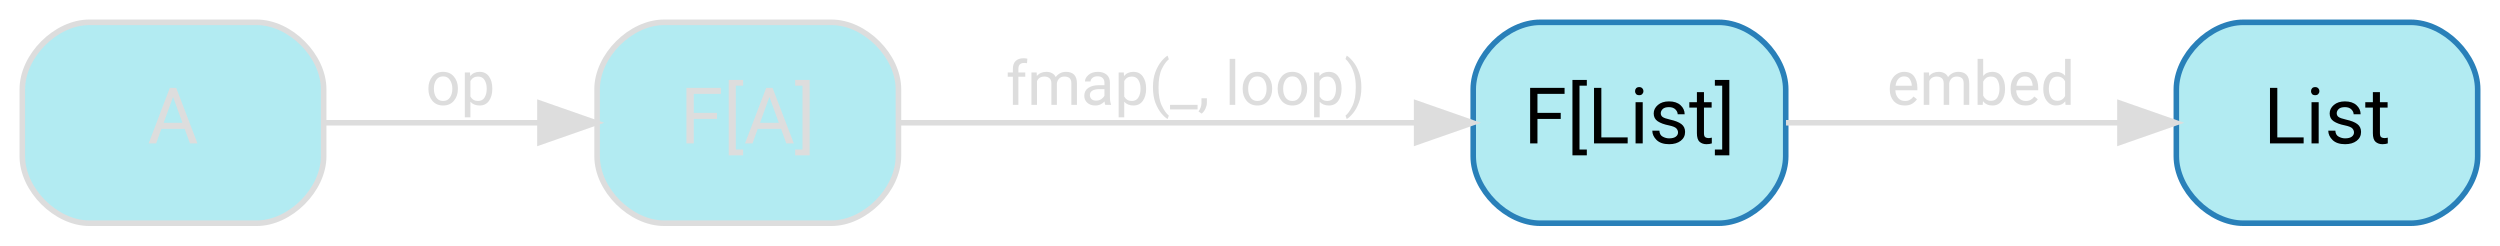
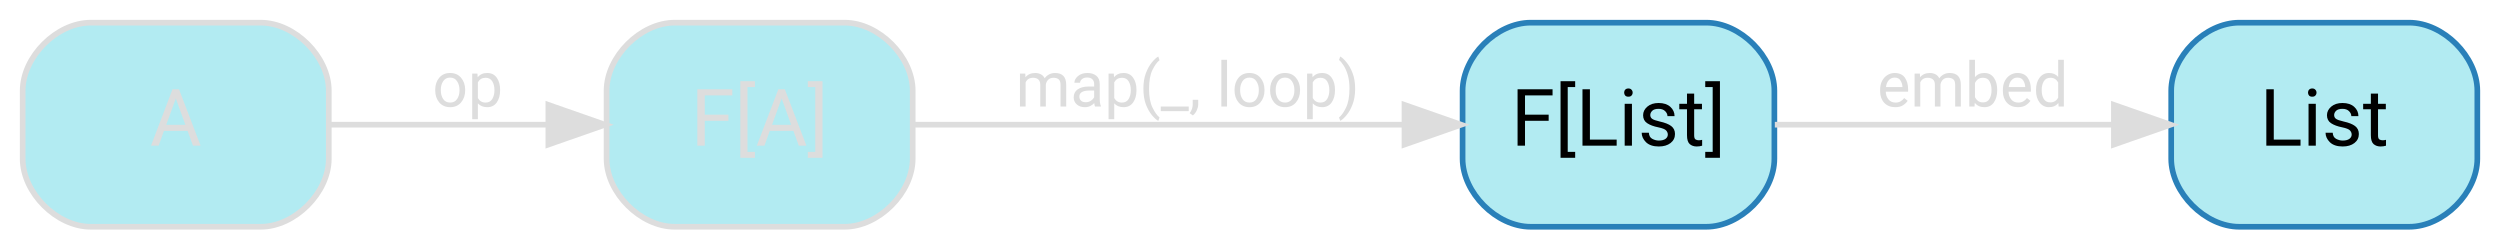
- <svg xmlns="http://www.w3.org/2000/svg" width="448pt" height="44pt" viewBox="0.00 0.00 448.00 44.00">
+ <svg xmlns="http://www.w3.org/2000/svg" width="441pt" height="44pt" viewBox="0.00 0.00 441.00 44.00">
  <g id="graph0" class="graph" transform="scale(1 1) rotate(0) translate(4 40)">
    <g id="node1" class="node">
      <path fill="#b2ebf2" stroke="#dddddd" d="M145,-36C145,-36 115,-36 115,-36 109,-36 103,-30 103,-24 103,-24 103,-12 103,-12 103,-6 109,0 115,0 115,0 145,0 145,0 151,0 157,-6 157,-12 157,-12 157,-24 157,-24 157,-30 151,-36 145,-36" />
      <text text-anchor="middle" x="130" y="-14.3" font-family="Segoe UI,Roboto,Helvetica,Arial,sans-serif" font-size="14.00" fill="#dddddd">F[A]</text>
    </g>
    <g id="node2" class="node">
-       <path fill="#b2ebf2" stroke="#2980b9" d="M304,-36C304,-36 272,-36 272,-36 266,-36 260,-30 260,-24 260,-24 260,-12 260,-12 260,-6 266,0 272,0 272,0 304,0 304,0 310,0 316,-6 316,-12 316,-12 316,-24 316,-24 316,-30 310,-36 304,-36" />
-       <text text-anchor="middle" x="288" y="-14.3" font-family="Segoe UI,Roboto,Helvetica,Arial,sans-serif" font-size="14.00" fill="#000000">F[List]</text>
+       <path fill="#b2ebf2" stroke="#2980b9" d="M297,-36C297,-36 266,-36 266,-36 260,-36 254,-30 254,-24 254,-24 254,-12 254,-12 254,-6 260,0 266,0 266,0 297,0 297,0 303,0 309,-6 309,-12 309,-12 309,-24 309,-24 309,-30 303,-36 297,-36" />
+       <text text-anchor="middle" x="281.5" y="-14.3" font-family="Segoe UI,Roboto,Helvetica,Arial,sans-serif" font-size="14.00" fill="#000000">F[List]</text>
    </g>
    <g id="edge2" class="edge">
-       <path fill="none" stroke="#dddddd" d="M157.161,-18C182.7,-18 221.18,-18 249.806,-18" />
-       <polygon fill="#dddddd" stroke="#dddddd" points="249.864,-21.5 259.865,-18 249.864,-14.5 249.864,-21.5" />
-       <text text-anchor="middle" x="208.5" y="-21.2" font-family="Segoe UI,Roboto,Helvetica,Arial,sans-serif" font-size="11.00" fill="#dddddd">fmap(_, loop)</text>
+       <path fill="none" stroke="#dddddd" d="M157.04,-18C180.97,-18 216.69,-18 243.57,-18" />
+       <polygon fill="#dddddd" stroke="#dddddd" points="243.75,-21.5 253.75,-18 243.75,-14.5 243.75,-21.5" />
+       <text text-anchor="middle" x="205.5" y="-21.2" font-family="Segoe UI,Roboto,Helvetica,Arial,sans-serif" font-size="11.00" fill="#dddddd">map(_, loop)</text>
    </g>
    <g id="node3" class="node">
-       <path fill="#b2ebf2" stroke="#2980b9" d="M428,-36C428,-36 398,-36 398,-36 392,-36 386,-30 386,-24 386,-24 386,-12 386,-12 386,-6 392,0 398,0 398,0 428,0 428,0 434,0 440,-6 440,-12 440,-12 440,-24 440,-24 440,-30 434,-36 428,-36" />
-       <text text-anchor="middle" x="413" y="-14.3" font-family="Segoe UI,Roboto,Helvetica,Arial,sans-serif" font-size="14.00" fill="#000000">List</text>
+       <path fill="#b2ebf2" stroke="#2980b9" d="M421,-36C421,-36 391,-36 391,-36 385,-36 379,-30 379,-24 379,-24 379,-12 379,-12 379,-6 385,0 391,0 391,0 421,0 421,0 427,0 433,-6 433,-12 433,-12 433,-24 433,-24 433,-30 427,-36 421,-36" />
+       <text text-anchor="middle" x="406" y="-14.3" font-family="Segoe UI,Roboto,Helvetica,Arial,sans-serif" font-size="14.00" fill="#000000">List</text>
    </g>
    <g id="edge3" class="edge">
-       <path fill="none" stroke="#dddddd" d="M316.052,-18C333.665,-18 356.586,-18 375.718,-18" />
-       <polygon fill="#dddddd" stroke="#dddddd" points="375.9,-21.5 385.9,-18 375.9,-14.5 375.9,-21.5" />
-       <text text-anchor="middle" x="351" y="-21.2" font-family="Segoe UI,Roboto,Helvetica,Arial,sans-serif" font-size="11.00" fill="#dddddd">embed</text>
+       <path fill="none" stroke="#dddddd" d="M309.08,-18C326.54,-18 349.59,-18 368.73,-18" />
+       <polygon fill="#dddddd" stroke="#dddddd" points="368.89,-21.5 378.89,-18 368.89,-14.5 368.89,-21.5" />
+       <text text-anchor="middle" x="344" y="-21.2" font-family="Segoe UI,Roboto,Helvetica,Arial,sans-serif" font-size="11.00" fill="#dddddd">embed</text>
    </g>
    <g id="node4" class="node">
      <path fill="#b2ebf2" stroke="#dddddd" d="M42,-36C42,-36 12,-36 12,-36 6,-36 0,-30 0,-24 0,-24 0,-12 0,-12 0,-6 6,0 12,0 12,0 42,0 42,0 48,0 54,-6 54,-12 54,-12 54,-24 54,-24 54,-30 48,-36 42,-36" />
      <text text-anchor="middle" x="27" y="-14.3" font-family="Segoe UI,Roboto,Helvetica,Arial,sans-serif" font-size="14.00" fill="#dddddd">A</text>
    </g>
    <g id="edge1" class="edge">
-       <path fill="none" stroke="#dddddd" d="M54.062,-18C65.796,-18 79.735,-18 92.447,-18" />
-       <polygon fill="#dddddd" stroke="#dddddd" points="92.761,-21.5 102.761,-18 92.761,-14.5 92.761,-21.5" />
+       <path fill="none" stroke="#dddddd" d="M54.01,-18C65.7,-18 79.7,-18 92.42,-18" />
+       <polygon fill="#dddddd" stroke="#dddddd" points="92.73,-21.5 102.73,-18 92.73,-14.5 92.73,-21.5" />
      <text text-anchor="middle" x="78.5" y="-21.2" font-family="Segoe UI,Roboto,Helvetica,Arial,sans-serif" font-size="11.00" fill="#dddddd">op</text>
    </g>
  </g>
</svg>
